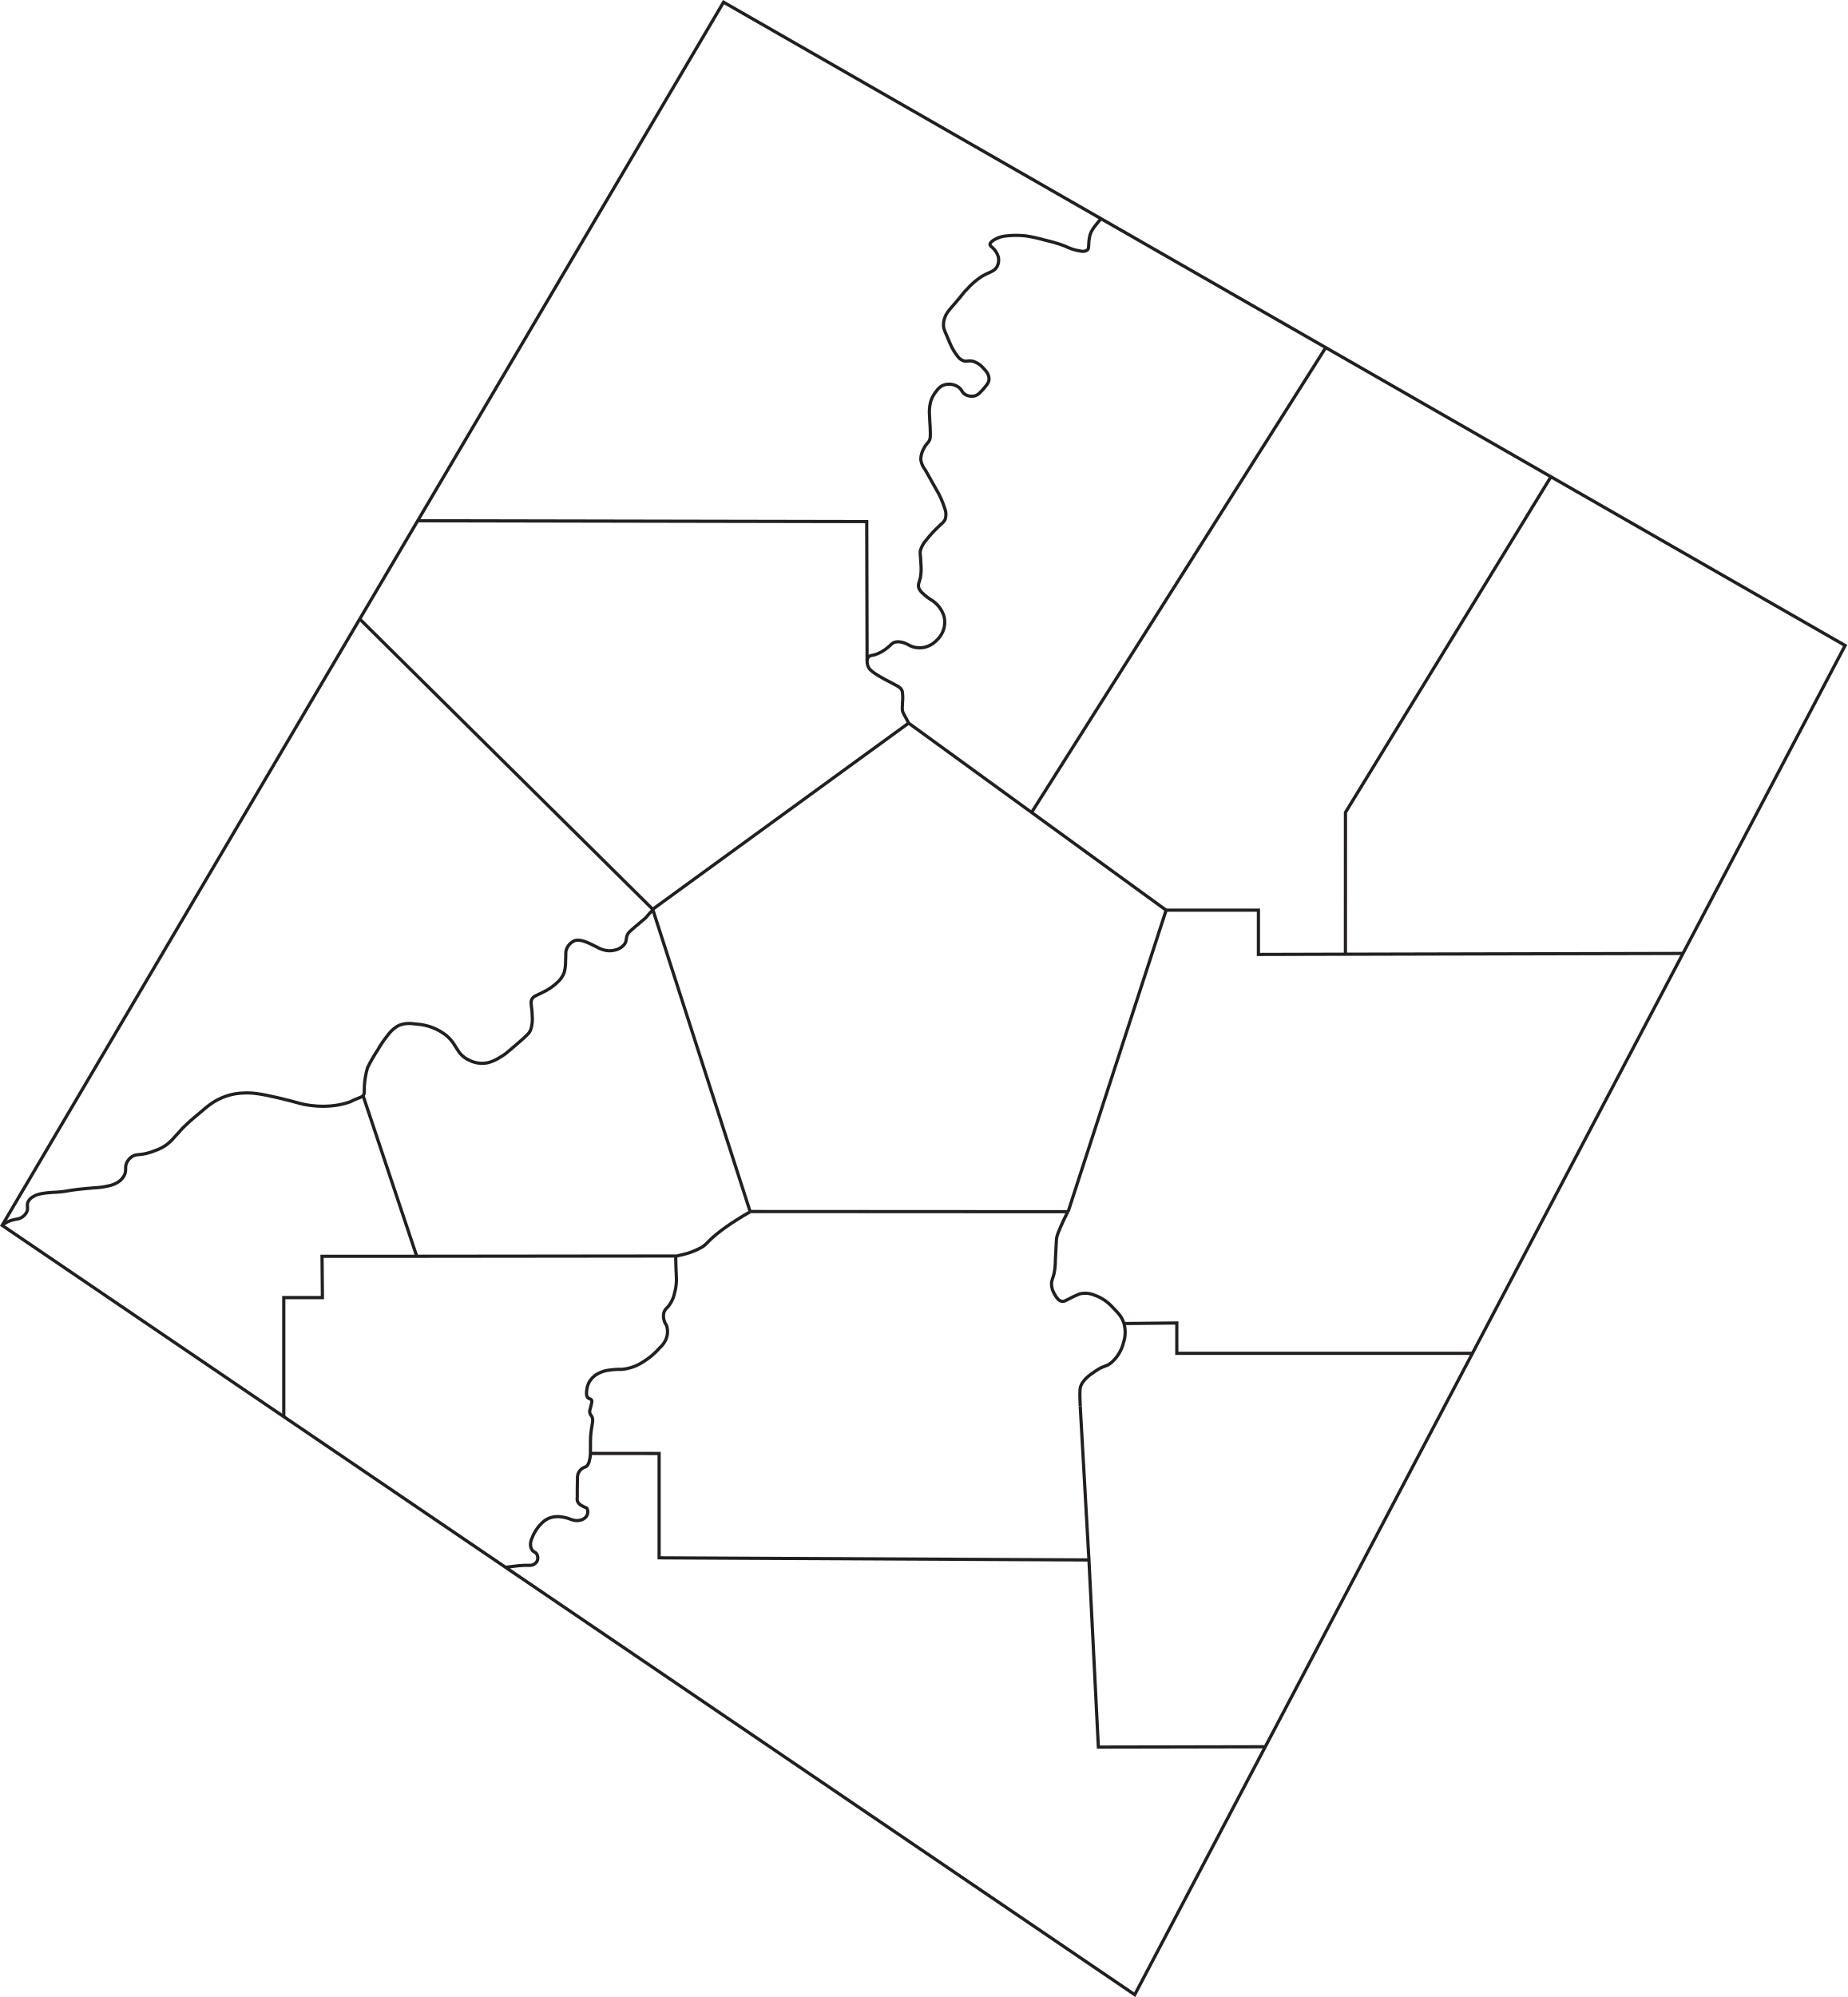
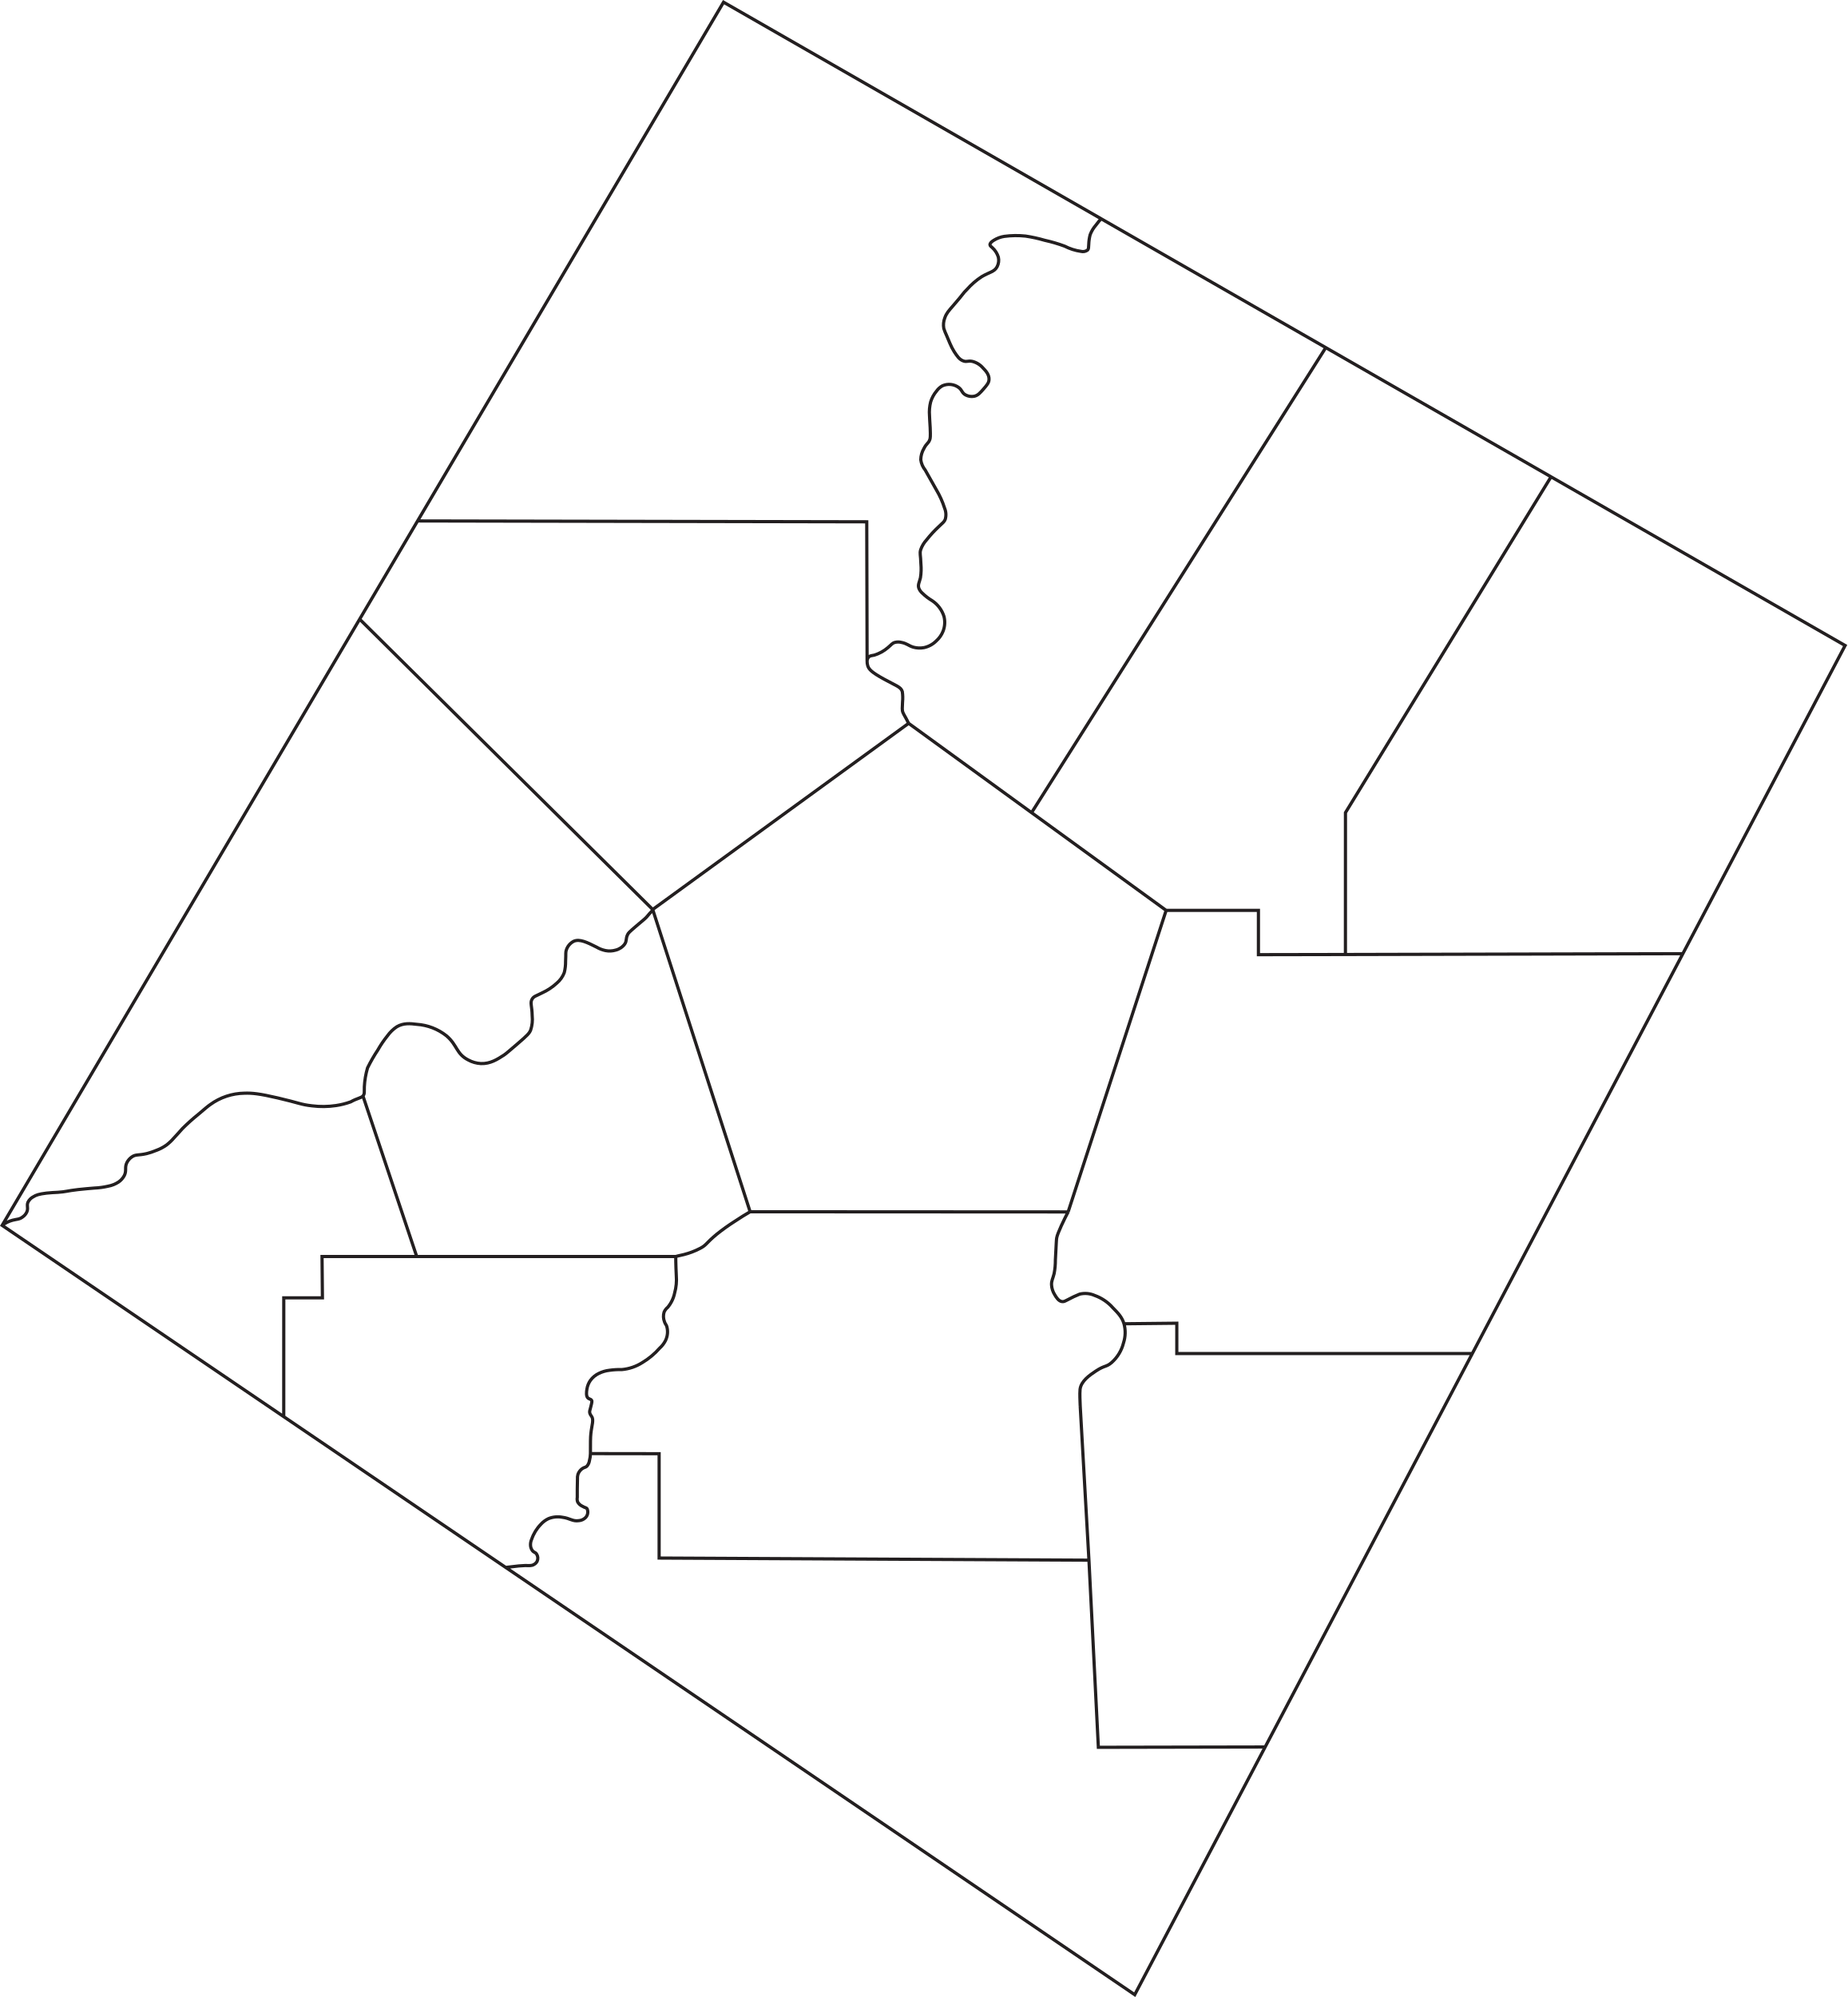
- <svg xmlns="http://www.w3.org/2000/svg" viewBox="0 0 576.88 623.51">
-   <defs>
-     <style>
+ <svg xmlns="http://www.w3.org/2000/svg" id="svg48" version="1.1" viewBox="0 0 576.88 623.51">
+   <defs id="defs4">
+     <style id="style2">
      .cls-1 {
        fill: none;
        stroke: #231f20;
        stroke-miterlimit: 10;
      }
    </style>
  </defs>
-   <g id="Layer_2" data-name="Layer 2">
-     <g id="Districts">
-       <polygon id="Novastella" class="cls-1" points="0.67 382.59 354.37 622.79 576.22 201.54 225.96 0.68 0.67 382.59" />
-     </g>
-     <g id="Novastella_Counties" data-name="Novastella Counties">
-       <path class="cls-1" d="M157.9,489.36c.5-.07,1.3-.19,2.29-.3a37,37,0,0,1,3.76-.33c1.45,0,2.06.13,2.82-.34a2.3,2.3,0,0,0,1-1.05,2.34,2.34,0,0,0-.22-2.24c-.42-.58-.82-.41-1.32-1.08a3,3,0,0,1-.54-1.45,4.08,4.08,0,0,1,.37-2.11,12.28,12.28,0,0,1,2.81-4.57,7.49,7.49,0,0,1,2.4-1.8,7.71,7.71,0,0,1,4.25-.45c2.6.33,3.22,1.37,5.29,1.07a3.28,3.28,0,0,0,2-.9,2.49,2.49,0,0,0,.53-2.82c-.27-.37-.5-.21-1.47-.78a3.13,3.13,0,0,1-1.47-1.32,2.79,2.79,0,0,1-.12-1.44c0-.85,0-1.71,0-2.56l.06-3.12a4.5,4.5,0,0,1,.15-1.52,3.74,3.74,0,0,1,1.22-1.69c.76-.59,1.09-.36,1.63-.92a3.29,3.29,0,0,0,.73-1.62,9.13,9.13,0,0,0,.32-2.24c0-3.38,0-5.08.14-6.3.28-2.63,1-4.27.19-5.38a2.43,2.43,0,0,1-.54-1c-.1-.48,0-.77.31-1.9.42-1.59.39-1.8.29-2-.27-.53-.81-.35-1.27-.89s-.39-1.73-.21-2.73a6.49,6.49,0,0,1,1.07-2.65,7,7,0,0,1,2.68-2.21,10,10,0,0,1,3.25-.95,24,24,0,0,1,3.92-.23,14.19,14.19,0,0,0,6.33-2.15,22.56,22.56,0,0,0,5.48-4.56,7.86,7.86,0,0,0,1.77-2.29,6.14,6.14,0,0,0,.42-4.5c-.25-.69-.43-.62-.71-1.44a4.62,4.62,0,0,1-.12-3,4.1,4.1,0,0,1,1.14-1.5,10.13,10.13,0,0,0,2.15-4.44,15.58,15.58,0,0,0,.52-5.52c-.17-3.37-.17-5.9-.17-5.9s1-.28,2.52-.6a23,23,0,0,0,5.09-1.94c2.05-1.05,1.76-1.58,5.2-4.42a63.7,63.7,0,0,1,5.59-4c1.82-1.19,3.46-2.16,4.81-2.91" />
-       <path class="cls-1" d="M.67,382.52a9.28,9.28,0,0,1,3.27-1.61c1.29-.34,2.11-.23,3.11-1a3.79,3.79,0,0,0,1.34-1.6c.51-1.23-.12-1.87.33-3a3.86,3.86,0,0,1,1.78-1.77c.72-.46,1.61-.8,4-1.09,1.55-.18,2.21-.16,3.54-.25,2.67-.17,2.71-.44,6.36-.86,1.77-.2,3.76-.36,5.05-.47a23.32,23.32,0,0,0,4.3-.58A8.77,8.77,0,0,0,37,369a5.65,5.65,0,0,0,1.85-2.09c.76-1.6,0-2.43.78-4a4.82,4.82,0,0,1,1.58-1.79c1.23-.83,1.93-.4,4.56-1a20.85,20.85,0,0,0,3-1A13.6,13.6,0,0,0,52,357.43a15.8,15.8,0,0,0,2.37-2.26c1.41-1.49,1.85-2.05,2.61-2.88a62.65,62.65,0,0,1,4.91-4.4c2.07-1.76,3.11-2.64,3.76-3.08a18.6,18.6,0,0,1,10.7-3.56c2.36-.08,4.63.14,10.38,1.48,6.78,1.57,7.12,2.07,10.74,2.47a27.46,27.46,0,0,0,7.47-.09,23.41,23.41,0,0,0,4.59-1.16h0c2-1.13,3.25-1.19,3.82-1.84s.38-1.27.43-2.86a25.59,25.59,0,0,1,1-5.9,50.21,50.21,0,0,1,3.21-5.58,32.83,32.83,0,0,1,3-4.42,11.19,11.19,0,0,1,2.94-2.85c2.07-1.22,4.25-1,6.23-.75a16.71,16.71,0,0,1,9.27,3.58c3.49,3,3,5.62,6.83,7.56a9.22,9.22,0,0,0,3.92,1.11c2.94.12,5.2-1.35,7.2-2.65.53-.34,1.75-1.38,4.17-3.46,3.22-2.76,3.76-3.36,4.17-4.34a10.59,10.59,0,0,0,.48-4.47c-.05-3.14-.74-4.05,0-5.25.53-.87,1.23-.93,3.06-1.88a17.35,17.35,0,0,0,4.62-3.06,8,8,0,0,0,2.34-3.29,13.67,13.67,0,0,0,.41-3.54c.14-2.49-.06-2.8.28-3.67a4.66,4.66,0,0,1,2.34-2.61c1.85-.74,4.12.39,7.05,1.86a9.13,9.13,0,0,0,2.83,1.09,6.64,6.64,0,0,0,3.13-.15,5,5,0,0,0,2.83-1.88c.73-1.09.26-1.64.9-2.95.25-.53.51-.81,2.62-2.61,2.6-2.2,3.06-2.51,3.73-3.37.83-1.08,1.28-1.18,1.52-1.88" />
-       <path class="cls-1" d="M211.05,392.16l-80.91.08-29.57,0,.12,12.9H88.62v37.16" />
-       <line class="cls-1" x1="113.39" y1="342.11" x2="130.12" y2="392.16" />
-       <polyline class="cls-1" points="184.41 453.79 205.84 453.81 205.84 486.39 340.07 487.05" />
-       <polyline class="cls-1" points="395.14 545.38 343.01 545.48 340.07 487.05 337.35 439.03" />
-       <path class="cls-1" d="M337.35,439c0-.65-.09-1.59-.1-2.72a24,24,0,0,1,.05-2.58c.33-2.62,3.06-4.45,4.89-5.67,2.84-1.9,3.25-1.18,5-2.71a12.06,12.06,0,0,0,3.67-6.08,10.47,10.47,0,0,0,.16-6c-.64-2.12-1.88-3.36-3.49-5a13.67,13.67,0,0,0-5.67-3.84,7.32,7.32,0,0,0-4.7-.41,34.66,34.66,0,0,0-3.66,1.72c-.9.46-1.26.68-1.81.61-1.11-.14-1.81-1.31-2.3-2.14a6.37,6.37,0,0,1-1-3.08c-.05-1.36.41-1.89.81-3.53a21.43,21.43,0,0,0,.39-4.25c.33-6.18.3-6.25.42-6.94.23-1.38,2.3-5.84,3.5-8.09" />
-       <line class="cls-1" x1="234.26" y1="378.27" x2="333.57" y2="378.32" />
-       <line class="cls-1" x1="203.84" y1="283.89" x2="234.26" y2="378.27" />
-       <line class="cls-1" x1="333.57" y1="378.32" x2="364.18" y2="284.17" />
-       <polyline class="cls-1" points="351.06 413.24 367.51 413.07 367.51 422.54 459.95 422.54" />
-       <line class="cls-1" x1="203.84" y1="283.89" x2="112.35" y2="193.28" />
-       <line class="cls-1" x1="283.76" y1="225.77" x2="203.84" y2="283.89" />
-       <path class="cls-1" d="M283.76,225.77l38.4,27.89,42,30.51" />
-       <path class="cls-1" d="M364.18,284.17H393V298l27.16-.07,105.4-.24" />
-       <line class="cls-1" x1="322.16" y1="253.66" x2="414.02" y2="108.53" />
-       <polyline class="cls-1" points="420.17 297.95 420.18 253.66 484.35 148.86" />
-       <path class="cls-1" d="M283.76,225.77c-.16-.33-.41-.83-.74-1.43-.72-1.35-.84-1.43-1-1.86-.39-.93-.21-1.48-.16-3.37a13.31,13.31,0,0,0-.08-3.27c-.48-1.47-1.8-1.71-5.78-3.91-3.81-2.1-4.63-3-5-4.11a4.61,4.61,0,0,1-.21-1.55,2.17,2.17,0,0,1,.43-1.13c.46-.56,1.21-.5,1.81-.66a11.84,11.84,0,0,0,4.27-2.36c1.09-.89,1.28-1.37,2.19-1.62a4.05,4.05,0,0,1,2,0c1.8.35,2.15,1,3.69,1.48a7.38,7.38,0,0,0,3.35.16,7.66,7.66,0,0,0,3.88-2.12,7.94,7.94,0,0,0,2.1-3,7.57,7.57,0,0,0,.29-4.63,9.22,9.22,0,0,0-3.66-4.89,16.44,16.44,0,0,1-3.13-2.4,3.86,3.86,0,0,1-1.08-1.56c-.33-1.08.18-1.8.52-3.21a17.43,17.43,0,0,0,.14-4.37c-.08-2.84-.41-3.14-.08-4.36a8.83,8.83,0,0,1,1.86-3.12,35.81,35.81,0,0,1,3.77-4.09c1.37-1.31,1.77-1.55,2.06-2.33a5.28,5.28,0,0,0-.21-3.48,27.31,27.31,0,0,0-2.6-5.77c-2.2-3.92-3.3-5.88-3.44-6.1a6.54,6.54,0,0,1-1.4-3.23,7.12,7.12,0,0,1,1-3.54c.82-1.64,1.37-1.51,1.81-2.73.16-.43.25-.89.13-3.73-.11-2.43-.19-2.47-.21-3.79a13,13,0,0,1,.36-4.28,9.52,9.52,0,0,1,1.85-3.39,5.51,5.51,0,0,1,1.81-1.63,5.11,5.11,0,0,1,5.13.55c1.11.86.91,1.64,2.14,2.31a4.07,4.07,0,0,0,2.61.41c1.22-.24,1.92-1.07,3-2.31s1.6-1.89,1.68-2.83c.14-1.57-1-2.8-1.87-3.69a6.46,6.46,0,0,0-3.31-2.06c-1.41-.31-1.67.25-2.79-.13-1.29-.43-2-1.55-2.9-2.91a18,18,0,0,1-1.35-2.63c-.28-.6-.26-.61-1-2.37a17.82,17.82,0,0,1-.9-2.25,6.14,6.14,0,0,1,.33-3.34c.49-1.4,1.19-2.15,2.64-3.83,3.5-4,2.82-3.6,4.26-5a22.49,22.49,0,0,1,4.62-4c2.47-1.47,3.94-1.47,4.8-3.1a4.39,4.39,0,0,0,.39-3,6.57,6.57,0,0,0-1.87-2.94c-.4-.35-.73-.56-.75-.94,0-.16,0-.65,1.27-1.42a8.6,8.6,0,0,1,3.21-1.18,27.93,27.93,0,0,1,6.62-.09,44,44,0,0,1,6,1.32,46.25,46.25,0,0,1,6.23,1.83,16.14,16.14,0,0,0,5.08,1.62,2.46,2.46,0,0,0,2.09-.41c.33-.37.29-.81.35-1.77a13.72,13.72,0,0,1,.43-3,9.85,9.85,0,0,1,1.8-3c.66-.88,1.25-1.56,1.67-2" />
-       <polyline class="cls-1" points="270.79 206.27 270.68 162.85 130.45 162.59" />
-     </g>
+   <g data-name="Layer 2" id="Layer_2">
+     <path d="m 270.79,206.27 -0.11,-43.42 -140.267,-0.27 M 283.76,225.77 c -0.16,-0.33 -0.41,-0.83 -0.74,-1.43 -0.72,-1.35 -0.84,-1.43 -1,-1.86 -0.39,-0.93 -0.21,-1.48 -0.16,-3.37 0.108,-1.089 0.081,-2.187 -0.08,-3.27 -0.48,-1.47 -1.8,-1.71 -5.78,-3.91 -3.81,-2.1 -4.63,-3 -5,-4.11 -0.158,-0.501 -0.229,-1.025 -0.21,-1.55 0.033,-0.41 0.183,-0.802 0.43,-1.13 0.46,-0.56 1.21,-0.5 1.81,-0.66 1.572,-0.482 3.026,-1.285 4.27,-2.36 1.09,-0.89 1.28,-1.37 2.19,-1.62 0.656,-0.167 1.344,-0.167 2,0 1.8,0.35 2.15,1 3.69,1.48 1.09,0.31 2.236,0.364 3.35,0.16 1.474,-0.31 2.823,-1.047 3.88,-2.12 0.924,-0.823 1.643,-1.85 2.1,-3 0.579,-1.475 0.68,-3.094 0.29,-4.63 -0.629,-1.998 -1.92,-3.723 -3.66,-4.89 -1.136,-0.671 -2.187,-1.477 -3.13,-2.4 -0.484,-0.422 -0.855,-0.958 -1.08,-1.56 -0.33,-1.08 0.18,-1.8 0.52,-3.21 0.23,-1.445 0.277,-2.913 0.14,-4.37 -0.08,-2.84 -0.41,-3.14 -0.08,-4.36 0.397,-1.158 1.03,-2.22 1.86,-3.12 1.149,-1.459 2.409,-2.826 3.77,-4.09 1.37,-1.31 1.77,-1.55 2.06,-2.33 0.326,-1.15 0.252,-2.377 -0.21,-3.48 -0.64,-2.018 -1.513,-3.954 -2.6,-5.77 -2.2,-3.92 -3.3,-5.88 -3.44,-6.1 -0.753,-0.928 -1.237,-2.046 -1.4,-3.23 0.018,-1.247 0.362,-2.468 1,-3.54 0.82,-1.64 1.37,-1.51 1.81,-2.73 0.16,-0.43 0.25,-0.89 0.13,-3.73 -0.11,-2.43 -0.19,-2.47 -0.21,-3.79 -0.118,-1.437 0.004,-2.883 0.36,-4.28 0.379,-1.245 1.008,-2.398 1.85,-3.39 0.474,-0.672 1.093,-1.228 1.81,-1.63 1.684,-0.757 3.645,-0.547 5.13,0.55 1.11,0.86 0.91,1.64 2.14,2.31 0.8,0.423 1.719,0.567 2.61,0.41 1.22,-0.24 1.92,-1.07 3,-2.31 1.08,-1.24 1.6,-1.89 1.68,-2.83 0.14,-1.57 -1,-2.8 -1.87,-3.69 -0.865,-1.011 -2.021,-1.731 -3.31,-2.06 -1.41,-0.31 -1.67,0.25 -2.79,-0.13 -1.29,-0.43 -2,-1.55 -2.9,-2.91 -0.521,-0.838 -0.973,-1.718 -1.35,-2.63 -0.28,-0.6 -0.26,-0.61 -1,-2.37 -0.351,-0.729 -0.651,-1.48 -0.9,-2.25 -0.202,-1.122 -0.088,-2.279 0.33,-3.34 0.49,-1.4 1.19,-2.15 2.64,-3.83 3.5,-4 2.82,-3.6 4.26,-5 1.351,-1.537 2.905,-2.883 4.62,-4 2.47,-1.47 3.94,-1.47 4.8,-3.1 0.481,-0.922 0.62,-1.985 0.39,-3 -0.347,-1.13 -0.993,-2.146 -1.87,-2.94 -0.4,-0.35 -0.73,-0.56 -0.75,-0.94 0,-0.16 0,-0.65 1.27,-1.42 0.98,-0.604 2.072,-1.006 3.21,-1.18 2.195,-0.292 4.418,-0.323 6.62,-0.09 2.028,0.3 4.033,0.741 6,1.32 2.117,0.463 4.199,1.075 6.23,1.83 1.592,0.818 3.309,1.365 5.08,1.62 0.723,0.188 1.492,0.037 2.09,-0.41 0.33,-0.37 0.29,-0.81 0.35,-1.77 0.032,-1.013 0.176,-2.019 0.43,-3 0.416,-1.099 1.026,-2.115 1.8,-3 0.66,-0.88 1.216,-1.56 1.636,-2 M 420.17,297.95 420.18,253.66 484.383,148.805 M 322.16,253.66 414.035,108.464 M 364.18,284.17 H 393 V 298 l 27.17,-0.05 105.374,-0.256 M 283.76,225.77 l 38.4,27.89 42.02,30.51 M 283.76,225.77 203.84,283.89 m 0,0 -91.52,-90.638 M 351.02,413.24 l 16.49,-0.17 v 9.47 l 92.284,-1.6e-4 M 333.57,378.32 364.18,284.17 M 203.84,283.89 234.26,378.27 m 0,0 99.31,0.05 m 3.78,60.71 c 0,-0.65 -0.09,-1.62 -0.1,-2.75 -0.03,-0.86 -0.013,-1.722 0.05,-2.58 0.33,-2.62 3.06,-4.45 4.89,-5.67 2.84,-1.9 3.25,-1.18 5,-2.71 1.806,-1.612 3.085,-3.731 3.67,-6.08 0.638,-1.942 0.693,-4.027 0.16,-6 -0.64,-2.12 -1.88,-3.36 -3.49,-5 -1.534,-1.74 -3.485,-3.062 -5.67,-3.84 -1.478,-0.652 -3.131,-0.796 -4.7,-0.41 -1.252,0.502 -2.475,1.076 -3.66,1.72 -0.9,0.46 -1.26,0.68 -1.81,0.61 -1.11,-0.14 -1.81,-1.31 -2.3,-2.14 -0.593,-0.923 -0.938,-1.984 -1,-3.08 -0.05,-1.36 0.41,-1.89 0.81,-3.53 0.271,-1.4 0.402,-2.824 0.39,-4.25 0.33,-6.18 0.3,-6.25 0.42,-6.94 0.23,-1.38 2.36,-5.81 3.56,-8.06 M 395.101,545.379 343.01,545.48 l -2.94,-58.43 -2.72,-48.02 m -152.96,14.75 21.45,0.03 v 32.58 l 134.23,0.66 m -226.72,-144.94 16.79,50.13 m 80.89,0 h -80.89 -29.57 l 0.12,12.9 H 88.62 l -0.009,37.102 M 0.67,382.52 c 0.973,-0.748 2.084,-1.295 3.27,-1.61 1.29,-0.34 2.11,-0.23 3.11,-1 0.588,-0.397 1.052,-0.952 1.34,-1.6 0.51,-1.23 -0.12,-1.87 0.33,-3 0.38,-0.772 1.006,-1.395 1.78,-1.77 0.72,-0.46 1.61,-0.8 4,-1.09 1.55,-0.18 2.21,-0.16 3.54,-0.25 2.67,-0.17 2.71,-0.44 6.36,-0.86 1.77,-0.2 3.76,-0.36 5.05,-0.47 1.448,-0.059 2.888,-0.253 4.3,-0.58 1.159,-0.207 2.264,-0.646 3.25,-1.29 0.782,-0.531 1.418,-1.25 1.85,-2.09 0.76,-1.6 0,-2.43 0.78,-4 0.368,-0.72 0.912,-1.335 1.58,-1.79 1.23,-0.83 1.93,-0.4 4.56,-1 1.024,-0.257 2.027,-0.591 3,-1 1.148,-0.416 2.234,-0.984 3.23,-1.69 0.866,-0.669 1.66,-1.427 2.37,-2.26 1.41,-1.49 1.85,-2.05 2.61,-2.88 1.558,-1.552 3.197,-3.021 4.91,-4.4 2.07,-1.76 3.11,-2.64 3.76,-3.08 3.112,-2.265 6.851,-3.509 10.7,-3.56 2.36,-0.08 4.63,0.14 10.38,1.48 6.78,1.57 7.12,2.07 10.74,2.47 2.482,0.31 4.996,0.28 7.47,-0.09 1.565,-0.231 3.103,-0.619 4.59,-1.16 v 0 c 2,-1.13 3.25,-1.19 3.82,-1.84 0.57,-0.65 0.38,-1.27 0.43,-2.86 0.101,-1.999 0.437,-3.979 1,-5.9 0.95,-1.927 2.022,-3.791 3.21,-5.58 0.878,-1.552 1.882,-3.031 3,-4.42 0.796,-1.123 1.793,-2.089 2.94,-2.85 2.07,-1.22 4.25,-1 6.23,-0.75 3.382,0.226 6.615,1.474 9.27,3.58 3.49,3 3,5.62 6.83,7.56 1.208,0.658 2.547,1.037 3.92,1.11 2.94,0.12 5.2,-1.35 7.2,-2.65 0.53,-0.34 1.75,-1.38 4.17,-3.46 3.22,-2.76 3.76,-3.36 4.17,-4.34 0.478,-1.438 0.642,-2.963 0.48,-4.47 -0.05,-3.14 -0.74,-4.05 0,-5.25 0.53,-0.87 1.23,-0.93 3.06,-1.88 1.694,-0.766 3.254,-1.799 4.62,-3.06 1.048,-0.879 1.854,-2.011 2.34,-3.29 0.291,-1.157 0.428,-2.347 0.41,-3.54 0.14,-2.49 -0.06,-2.8 0.28,-3.67 0.411,-1.141 1.25,-2.078 2.34,-2.61 1.85,-0.74 4.12,0.39 7.05,1.86 0.876,0.519 1.833,0.887 2.83,1.09 1.04,0.2 2.114,0.149 3.13,-0.15 1.134,-0.277 2.135,-0.942 2.83,-1.88 0.73,-1.09 0.26,-1.64 0.9,-2.95 0.25,-0.53 0.51,-0.81 2.62,-2.61 2.6,-2.2 3.06,-2.51 3.73,-3.37 0.83,-1.08 1.26,-1.18 1.5,-1.88 m -45.901,205.432 c 0.5,-0.07 1.261,-0.152 2.251,-0.262 1.247,-0.174 2.502,-0.284 3.76,-0.33 1.45,0 2.06,0.13 2.82,-0.34 0.438,-0.233 0.789,-0.601 1,-1.05 0.314,-0.735 0.231,-1.58 -0.22,-2.24 -0.42,-0.58 -0.82,-0.41 -1.32,-1.08 -0.304,-0.428 -0.49,-0.928 -0.54,-1.45 -0.067,-0.724 0.061,-1.452 0.37,-2.11 0.588,-1.712 1.548,-3.272 2.81,-4.57 0.67,-0.756 1.487,-1.368 2.4,-1.8 1.346,-0.547 2.819,-0.703 4.25,-0.45 2.6,0.33 3.22,1.37 5.29,1.07 0.75,-0.062 1.456,-0.379 2,-0.9 0.755,-0.733 0.967,-1.862 0.53,-2.82 -0.27,-0.37 -0.5,-0.21 -1.47,-0.78 -0.62,-0.27 -1.135,-0.733 -1.47,-1.32 -0.166,-0.461 -0.207,-0.958 -0.12,-1.44 v -2.56 l 0.06,-3.12 c -0.037,-0.512 0.014,-1.026 0.15,-1.52 0.238,-0.668 0.661,-1.254 1.22,-1.69 0.76,-0.59 1.09,-0.36 1.63,-0.92 0.387,-0.463 0.64,-1.023 0.73,-1.62 0.199,-0.731 0.307,-1.483 0.32,-2.24 0,-3.38 0,-5.08 0.14,-6.3 0.28,-2.63 1,-4.27 0.19,-5.38 -0.257,-0.286 -0.442,-0.629 -0.54,-1 -0.1,-0.48 0,-0.77 0.31,-1.9 0.42,-1.59 0.39,-1.8 0.29,-2 -0.27,-0.53 -0.81,-0.35 -1.27,-0.89 -0.46,-0.54 -0.39,-1.73 -0.21,-2.73 0.155,-0.952 0.521,-1.857 1.07,-2.65 0.693,-0.95 1.615,-1.71 2.68,-2.21 1.021,-0.499 2.121,-0.82 3.25,-0.95 1.298,-0.184 2.609,-0.261 3.92,-0.23 2.251,-0.202 4.421,-0.939 6.33,-2.15 2.057,-1.22 3.907,-2.759 5.48,-4.56 0.727,-0.647 1.327,-1.424 1.77,-2.29 0.707,-1.392 0.857,-3.001 0.42,-4.5 -0.25,-0.69 -0.43,-0.62 -0.71,-1.44 -0.373,-0.959 -0.415,-2.015 -0.12,-3 0.258,-0.582 0.649,-1.095 1.14,-1.5 1.072,-1.28 1.81,-2.805 2.15,-4.44 0.502,-1.794 0.678,-3.664 0.52,-5.52 -0.17,-3.37 -0.17,-5.9 -0.17,-5.9 0,0 1,-0.28 2.52,-0.6 1.768,-0.443 3.476,-1.094 5.09,-1.94 2.05,-1.05 1.76,-1.58 5.2,-4.42 1.79,-1.433 3.656,-2.768 5.59,-4 1.82,-1.19 3.48,-2.26 4.83,-3.01 M 576.22,201.47 484.383,148.805 414.035,108.464 343.876,68.23 225.96,0.61 130.413,162.58 112.32,193.252 0.67,382.52 88.611,442.242 157.939,489.322 354.37,622.72 395.101,545.379 459.794,422.54 525.544,297.694 Z" transform="translate(0,0.07)" style="fill:none;stroke:#231f20;stroke-miterlimit:10" id="polyline44" />
  </g>
</svg>
